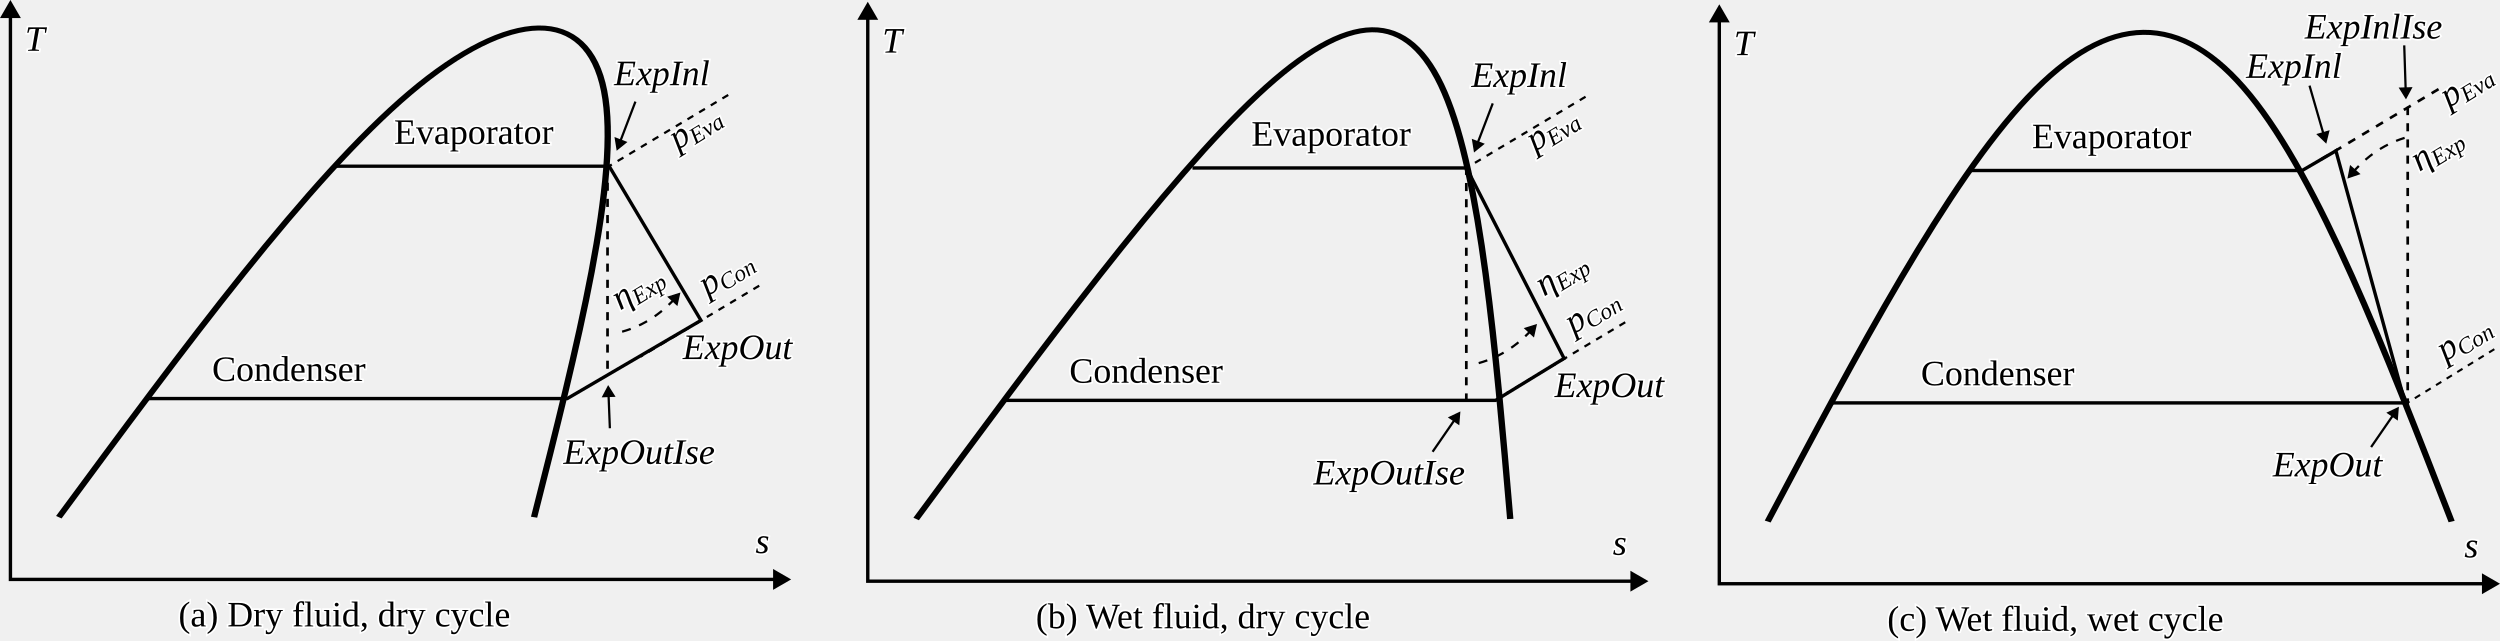
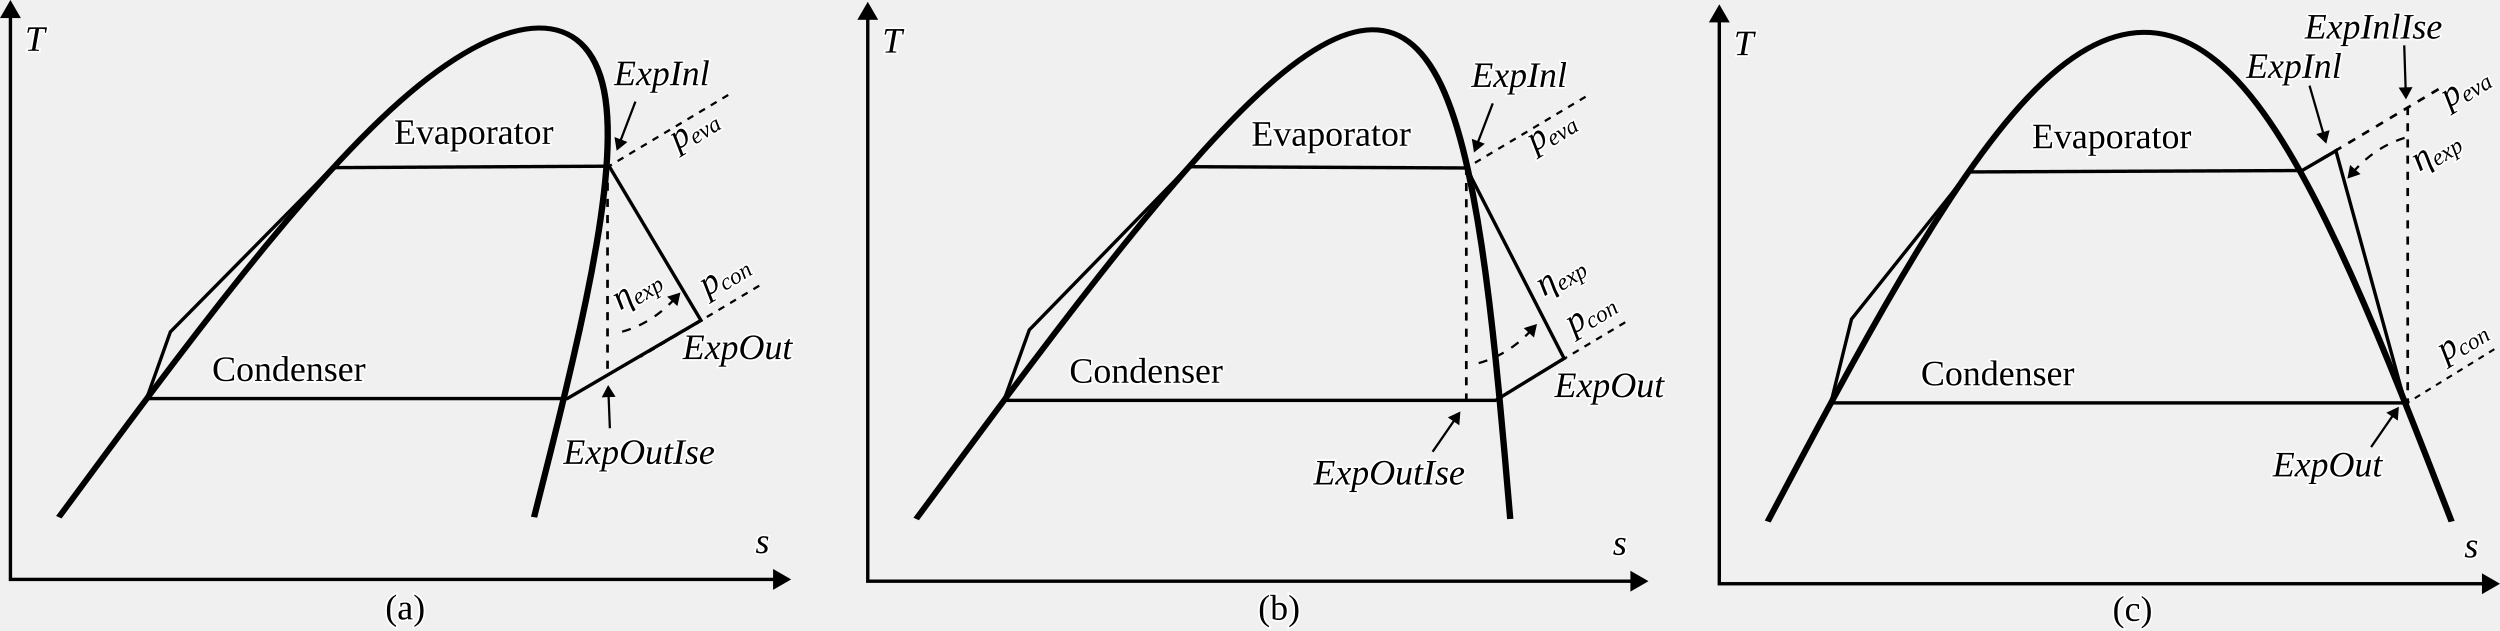
- <svg xmlns="http://www.w3.org/2000/svg" width="221.185mm" height="56.643mm" viewBox="0 0 221.185 56.643" version="1.1" id="svg1">
+ <svg xmlns="http://www.w3.org/2000/svg" width="221.185mm" height="55.76mm" viewBox="0 0 221.185 55.76" version="1.1" id="svg1">
  <defs id="defs1">
    <marker style="overflow:visible" id="Triangle-4" refX="0" refY="0" orient="auto-start-reverse" markerWidth="1" markerHeight="1" viewBox="0 0 1 1" preserveAspectRatio="xMidYMid">
      <path transform="scale(0.5)" style="fill:context-stroke;fill-rule:evenodd;stroke:context-stroke;stroke-width:1pt" d="M 5.77,0 -2.88,5 V -5 Z" id="path135-9" />
    </marker>
    <marker style="overflow:visible" id="Triangle-8-9" refX="0" refY="0" orient="auto-start-reverse" markerWidth="1" markerHeight="1" viewBox="0 0 1 1" preserveAspectRatio="xMidYMid">
      <path transform="scale(0.5)" style="fill:context-stroke;fill-rule:evenodd;stroke:context-stroke;stroke-width:1pt" d="M 5.77,0 -2.88,5 V -5 Z" id="path135-0-0" />
    </marker>
    <marker style="overflow:visible" id="Triangle-8-9-3" refX="0" refY="0" orient="auto-start-reverse" markerWidth="1" markerHeight="1" viewBox="0 0 1 1" preserveAspectRatio="xMidYMid">
      <path transform="scale(0.5)" style="fill:context-stroke;fill-rule:evenodd;stroke:context-stroke;stroke-width:1pt" d="M 5.77,0 -2.88,5 V -5 Z" id="path135-0-0-7" />
    </marker>
    <marker style="overflow:visible" id="Triangle-8-9-7" refX="0" refY="0" orient="auto-start-reverse" markerWidth="1" markerHeight="1" viewBox="0 0 1 1" preserveAspectRatio="xMidYMid">
      <path transform="scale(0.5)" style="fill:context-stroke;fill-rule:evenodd;stroke:context-stroke;stroke-width:1pt" d="M 5.77,0 -2.88,5 V -5 Z" id="path135-0-0-1" />
    </marker>
    <marker style="overflow:visible" id="Triangle-4-4" refX="0" refY="0" orient="auto-start-reverse" markerWidth="1" markerHeight="1" viewBox="0 0 1 1" preserveAspectRatio="xMidYMid">
      <path transform="scale(0.5)" style="fill:context-stroke;fill-rule:evenodd;stroke:context-stroke;stroke-width:1pt" d="M 5.77,0 -2.88,5 V -5 Z" id="path135-9-5" />
    </marker>
    <marker style="overflow:visible" id="Triangle-8-9-9" refX="0" refY="0" orient="auto-start-reverse" markerWidth="1" markerHeight="1" viewBox="0 0 1 1" preserveAspectRatio="xMidYMid">
      <path transform="scale(0.5)" style="fill:context-stroke;fill-rule:evenodd;stroke:context-stroke;stroke-width:1pt" d="M 5.77,0 -2.88,5 V -5 Z" id="path135-0-0-8" />
    </marker>
    <marker style="overflow:visible" id="Triangle-8-9-3-8" refX="0" refY="0" orient="auto-start-reverse" markerWidth="1" markerHeight="1" viewBox="0 0 1 1" preserveAspectRatio="xMidYMid">
      <path transform="scale(0.5)" style="fill:context-stroke;fill-rule:evenodd;stroke:context-stroke;stroke-width:1pt" d="M 5.77,0 -2.88,5 V -5 Z" id="path135-0-0-7-8" />
    </marker>
    <marker style="overflow:visible" id="Triangle-8-9-7-41" refX="0" refY="0" orient="auto-start-reverse" markerWidth="1" markerHeight="1" viewBox="0 0 1 1" preserveAspectRatio="xMidYMid">
      <path transform="scale(0.5)" style="fill:context-stroke;fill-rule:evenodd;stroke:context-stroke;stroke-width:1pt" d="M 5.77,0 -2.88,5 V -5 Z" id="path135-0-0-1-8" />
    </marker>
    <marker style="overflow:visible" id="Triangle-8-9-7-41-3" refX="0" refY="0" orient="auto-start-reverse" markerWidth="1" markerHeight="1" viewBox="0 0 1 1" preserveAspectRatio="xMidYMid">
      <path transform="scale(0.5)" style="fill:context-stroke;fill-rule:evenodd;stroke:context-stroke;stroke-width:1pt" d="M 5.77,0 -2.88,5 V -5 Z" id="path135-0-0-1-8-9" />
    </marker>
    <marker style="overflow:visible" id="Triangle-4-4-5" refX="0" refY="0" orient="auto-start-reverse" markerWidth="1" markerHeight="1" viewBox="0 0 1 1" preserveAspectRatio="xMidYMid">
      <path transform="scale(0.5)" style="fill:context-stroke;fill-rule:evenodd;stroke:context-stroke;stroke-width:1pt" d="M 5.77,0 -2.88,5 V -5 Z" id="path135-9-5-3" />
    </marker>
    <marker style="overflow:visible" id="Triangle-8-9-9-1" refX="0" refY="0" orient="auto-start-reverse" markerWidth="1" markerHeight="1" viewBox="0 0 1 1" preserveAspectRatio="xMidYMid">
      <path transform="scale(0.5)" style="fill:context-stroke;fill-rule:evenodd;stroke:context-stroke;stroke-width:1pt" d="M 5.77,0 -2.88,5 V -5 Z" id="path135-0-0-8-2" />
    </marker>
    <marker style="overflow:visible" id="Triangle-8-9-3-8-6" refX="0" refY="0" orient="auto-start-reverse" markerWidth="1" markerHeight="1" viewBox="0 0 1 1" preserveAspectRatio="xMidYMid">
      <path transform="scale(0.5)" style="fill:context-stroke;fill-rule:evenodd;stroke:context-stroke;stroke-width:1pt" d="M 5.77,0 -2.88,5 V -5 Z" id="path135-0-0-7-8-9" />
    </marker>
    <marker style="overflow:visible" id="Triangle-8-9-3-8-6-3" refX="0" refY="0" orient="auto-start-reverse" markerWidth="1" markerHeight="1" viewBox="0 0 1 1" preserveAspectRatio="xMidYMid">
      <path transform="scale(0.5)" style="fill:context-stroke;fill-rule:evenodd;stroke:context-stroke;stroke-width:1pt" d="M 5.77,0 -2.88,5 V -5 Z" id="path135-0-0-7-8-9-1" />
    </marker>
  </defs>
  <g id="layer1" transform="translate(-6.530186,-151.449)">
    <path style="fill:none;stroke:#000000;stroke-width:0.3;stroke-dasharray:none;stroke-opacity:1;marker-start:url(#Triangle-4);marker-end:url(#Triangle-4)" d="m 7.453,152.514 v 50.198 H 75.46" id="path5" />
    <path style="fill:none;stroke:#000000;stroke-width:0.43;stroke-dasharray:none;stroke-opacity:1" d="M 58.842,105.848 C 67.296,91.306 75.75,76.765 82.57,69.438 89.39,62.111 94.575,61.998 95.702,69.269 96.83,76.54 93.899,91.194 90.968,105.848" id="path6" transform="matrix(1.308799,0,0,1.031285,-65.27745,88.04906)" />
    <text xml:space="preserve" style="font-style:normal;font-variant:normal;font-weight:normal;font-stretch:normal;font-size:3.175px;font-family:'Times New Roman';-inkscape-font-specification:'Times New Roman, Normal';font-variant-ligatures:normal;font-variant-caps:normal;font-variant-numeric:normal;font-variant-east-asian:normal;fill:#000000;fill-opacity:1;stroke:#ffffff;stroke-width:0.3;stroke-dasharray:none;stroke-opacity:1;paint-order:stroke fill markers" x="41.396" y="164.182" id="text6-55">
      <tspan id="tspan6-4" style="font-style:normal;font-variant:normal;font-weight:normal;font-stretch:normal;font-size:3.175px;font-family:'Times New Roman';-inkscape-font-specification:'Times New Roman, Normal';font-variant-ligatures:normal;font-variant-caps:normal;font-variant-numeric:normal;font-variant-east-asian:normal;fill:#000000;fill-opacity:1;stroke:#ffffff;stroke-width:0.3;stroke-dasharray:none;stroke-opacity:1;paint-order:stroke fill markers" x="41.396" y="164.182">Evaporator</tspan>
    </text>
-     <text xml:space="preserve" style="font-style:normal;font-variant:normal;font-weight:normal;font-stretch:normal;font-size:3.175px;font-family:'Times New Roman';-inkscape-font-specification:'Times New Roman, Normal';font-variant-ligatures:normal;font-variant-caps:normal;font-variant-numeric:normal;font-variant-east-asian:normal;fill:#000000;fill-opacity:1;stroke:#ffffff;stroke-width:0.3;stroke-dasharray:none;stroke-opacity:1;paint-order:stroke fill markers" x="22.319" y="206.874" id="text6-55-5">
-       <tspan id="tspan6-4-0" style="font-style:normal;font-variant:normal;font-weight:normal;font-stretch:normal;font-size:3.175px;font-family:'Times New Roman';-inkscape-font-specification:'Times New Roman, Normal';font-variant-ligatures:normal;font-variant-caps:normal;font-variant-numeric:normal;font-variant-east-asian:normal;fill:#000000;fill-opacity:1;stroke:#ffffff;stroke-width:0.3;stroke-dasharray:none;stroke-opacity:1;paint-order:stroke fill markers" x="22.319" y="206.874">(a) Dry fluid, dry cycle</tspan>
+     <text xml:space="preserve" style="font-style:normal;font-variant:normal;font-weight:normal;font-stretch:normal;font-size:3.175px;font-family:'Times New Roman';-inkscape-font-specification:'Times New Roman, Normal';font-variant-ligatures:normal;font-variant-caps:normal;font-variant-numeric:normal;font-variant-east-asian:normal;fill:#000000;fill-opacity:1;stroke:#ffffff;stroke-width:0.3;stroke-dasharray:none;stroke-opacity:1;paint-order:stroke fill markers" x="40.616" y="206.248" id="text6-55-5">
+       <tspan id="tspan6-4-0" style="font-style:normal;font-variant:normal;font-weight:normal;font-stretch:normal;font-size:3.175px;font-family:'Times New Roman';-inkscape-font-specification:'Times New Roman, Normal';font-variant-ligatures:normal;font-variant-caps:normal;font-variant-numeric:normal;font-variant-east-asian:normal;fill:#000000;fill-opacity:1;stroke:#ffffff;stroke-width:0.3;stroke-dasharray:none;stroke-opacity:1;paint-order:stroke fill markers" x="40.616" y="206.248">(a)</tspan>
    </text>
    <text xml:space="preserve" style="font-style:normal;font-variant:normal;font-weight:normal;font-stretch:normal;font-size:3.175px;font-family:'Times New Roman';-inkscape-font-specification:'Times New Roman, Normal';font-variant-ligatures:normal;font-variant-caps:normal;font-variant-numeric:normal;font-variant-east-asian:normal;fill:#000000;fill-opacity:1;stroke:#ffffff;stroke-width:0.3;stroke-dasharray:none;stroke-opacity:1;paint-order:stroke fill markers" x="25.295" y="185.153" id="text6-55-3">
      <tspan id="tspan6-4-9" style="font-style:normal;font-variant:normal;font-weight:normal;font-stretch:normal;font-size:3.175px;font-family:'Times New Roman';-inkscape-font-specification:'Times New Roman, Normal';font-variant-ligatures:normal;font-variant-caps:normal;font-variant-numeric:normal;font-variant-east-asian:normal;fill:#000000;fill-opacity:1;stroke:#ffffff;stroke-width:0.3;stroke-dasharray:none;stroke-opacity:1;paint-order:stroke fill markers" x="25.295" y="185.153">Condenser</tspan>
    </text>
    <text xml:space="preserve" style="font-style:italic;font-variant:normal;font-weight:normal;font-stretch:normal;font-size:3.175px;font-family:'Times New Roman';-inkscape-font-specification:'Times New Roman, Italic';font-variant-ligatures:normal;font-variant-caps:normal;font-variant-numeric:normal;font-variant-east-asian:normal;fill:#000000;fill-opacity:1;stroke:#ffffff;stroke-width:0.3;stroke-dasharray:none;stroke-opacity:1;paint-order:stroke fill markers" x="8.739" y="155.946" id="text6-5-1">
      <tspan id="tspan9" x="8.739" y="155.946">T</tspan>
    </text>
    <text xml:space="preserve" style="font-style:italic;font-variant:normal;font-weight:normal;font-stretch:normal;font-size:3.175px;font-family:'Times New Roman';-inkscape-font-specification:'Times New Roman, Italic';font-variant-ligatures:normal;font-variant-caps:normal;font-variant-numeric:normal;font-variant-east-asian:normal;fill:#000000;fill-opacity:1;stroke:#ffffff;stroke-width:0.3;stroke-dasharray:none;stroke-opacity:1;paint-order:stroke fill markers" x="-29.57" y="175.16" id="text6-5-1-8-4-7-3" transform="rotate(-31.55304)">
-       <tspan id="tspan1" x="-29.57" y="175.16">p<tspan style="font-size:65%;baseline-shift:sub;fill:#000000;fill-opacity:1;stroke:#ffffff;stroke-width:0.3;stroke-dasharray:none;stroke-opacity:1;paint-order:stroke fill markers" id="tspan2">Eva</tspan>
+       <tspan id="tspan1" x="-29.57" y="175.16">p<tspan style="font-size:65%;baseline-shift:sub;fill:#000000;fill-opacity:1;stroke:#ffffff;stroke-width:0.3;stroke-dasharray:none;stroke-opacity:1;paint-order:stroke fill markers" id="tspan2">eva</tspan>
      </tspan>
    </text>
    <text xml:space="preserve" style="font-style:italic;font-variant:normal;font-weight:normal;font-stretch:normal;font-size:3.175px;font-family:'Times New Roman';-inkscape-font-specification:'Times New Roman, Italic';font-variant-ligatures:normal;font-variant-caps:normal;font-variant-numeric:normal;font-variant-east-asian:normal;fill:#000000;fill-opacity:1;stroke:#ffffff;stroke-width:0.3;stroke-dasharray:none;stroke-opacity:1;paint-order:stroke fill markers" x="-34.096" y="187.577" id="text6-5-1-8-4-7-3-4" transform="rotate(-31.55304)">
-       <tspan id="tspan3" x="-34.096" y="187.577">p<tspan style="font-size:65%;baseline-shift:sub;fill:#000000;fill-opacity:1;stroke:#ffffff;stroke-width:0.3;stroke-dasharray:none;stroke-opacity:1;paint-order:stroke fill markers" id="tspan4">Con</tspan>
+       <tspan id="tspan3" x="-34.096" y="187.577">p<tspan style="font-size:65%;baseline-shift:sub;fill:#000000;fill-opacity:1;stroke:#ffffff;stroke-width:0.3;stroke-dasharray:none;stroke-opacity:1;paint-order:stroke fill markers" id="tspan4">con</tspan>
      </tspan>
    </text>
    <text xml:space="preserve" style="font-style:italic;font-variant:normal;font-weight:normal;font-stretch:normal;font-size:3.175px;font-family:'Times New Roman';-inkscape-font-specification:'Times New Roman, Italic';font-variant-ligatures:normal;font-variant-caps:normal;font-variant-numeric:normal;font-variant-east-asian:normal;fill:#000000;fill-opacity:1;stroke:#ffffff;stroke-width:0.3;stroke-dasharray:none;stroke-opacity:1;paint-order:stroke fill markers" x="-41.31" y="184.607" id="text6-5-1-8-4-7-3-4-8" transform="rotate(-31.55304)">
-       <tspan id="tspan14" x="-41.31" y="184.607">η<tspan style="font-size:65%;baseline-shift:sub;fill:#000000;fill-opacity:1;stroke:#ffffff;stroke-width:0.3;stroke-dasharray:none;stroke-opacity:1;paint-order:stroke fill markers" id="tspan15">Exp</tspan>
+       <tspan id="tspan14" x="-41.31" y="184.607">η<tspan style="font-size:65%;baseline-shift:sub;fill:#000000;fill-opacity:1;stroke:#ffffff;stroke-width:0.3;stroke-dasharray:none;stroke-opacity:1;paint-order:stroke fill markers" id="tspan15">exp</tspan>
      </tspan>
    </text>
    <text xml:space="preserve" style="font-style:italic;font-variant:normal;font-weight:normal;font-stretch:normal;font-size:3.175px;font-family:'Times New Roman';-inkscape-font-specification:'Times New Roman, Italic';font-variant-ligatures:normal;font-variant-caps:normal;font-variant-numeric:normal;font-variant-east-asian:normal;fill:#000000;fill-opacity:1;stroke:#ffffff;stroke-width:0.3;stroke-dasharray:none;stroke-opacity:1;paint-order:stroke fill markers" x="73.371" y="200.382" id="text6-5-1-6">
      <tspan id="tspan10" x="73.371" y="200.382">s</tspan>
    </text>
    <path style="fill:none;stroke:#000000;stroke-width:0.239;stroke-dasharray:0.716, 0.716;stroke-dashoffset:0" d="m 60.281,166.178 v 18.592" id="path3" />
    <path style="fill:none;stroke:#000000;stroke-width:0.2;stroke-dasharray:0.6, 0.6;stroke-dashoffset:0" d="m 73.702,176.726 -10.514,6.283" id="path3-4-7" />
    <path style="fill:none;stroke:#000000;stroke-width:0.2;stroke-dasharray:0.6, 0.6;stroke-dashoffset:0" d="m 70.959,159.85 -10.514,6.283" id="path3-4-7-0" />
-     <path style="fill:none;stroke:#000000;stroke-width:0.3;stroke-dasharray:none;stroke-opacity:1" d="m 36.181,166.153 h 24.244 l 8.121,13.643 -11.828,6.916 H 19.503" id="path4" />
+     <path style="fill:none;stroke:#000000;stroke-width:0.3;stroke-dasharray:none;stroke-opacity:1" d="m 19.503,186.712 2.101,-5.9 14.35,-14.531 24.471,-0.128 8.121,13.643 -11.828,6.916 H 19.503" id="path4" />
    <text xml:space="preserve" style="font-style:normal;font-variant:normal;font-weight:normal;font-stretch:normal;font-size:3.175px;font-family:'Times New Roman';-inkscape-font-specification:'Times New Roman, Normal';font-variant-ligatures:normal;font-variant-caps:normal;font-variant-numeric:normal;font-variant-east-asian:normal;fill:#000000;fill-opacity:1;stroke:#ffffff;stroke-width:0.3;stroke-dasharray:none;stroke-opacity:1;paint-order:stroke fill markers" x="66.932" y="183.216" id="text6-8">
      <tspan id="tspan7" style="font-style:italic;fill:#000000;fill-opacity:1;stroke:#ffffff;stroke-width:0.3;stroke-dasharray:none;stroke-opacity:1;paint-order:stroke fill markers" x="66.932" y="183.216">ExpOut</tspan>
    </text>
    <text xml:space="preserve" style="font-style:normal;font-variant:normal;font-weight:normal;font-stretch:normal;font-size:3.175px;font-family:'Times New Roman';-inkscape-font-specification:'Times New Roman, Normal';font-variant-ligatures:normal;font-variant-caps:normal;font-variant-numeric:normal;font-variant-east-asian:normal;fill:#000000;fill-opacity:1;stroke:#ffffff;stroke-width:0.3;stroke-dasharray:none;stroke-opacity:1;paint-order:stroke fill markers" x="60.854" y="158.984" id="text6-8-0">
      <tspan id="tspan7-62" style="font-style:italic;fill:#000000;fill-opacity:1;stroke:#ffffff;stroke-width:0.3;stroke-dasharray:none;stroke-opacity:1;paint-order:stroke fill markers" x="60.854" y="158.984">ExpInl</tspan>
    </text>
    <text xml:space="preserve" style="font-style:normal;font-variant:normal;font-weight:normal;font-stretch:normal;font-size:3.175px;font-family:'Times New Roman';-inkscape-font-specification:'Times New Roman, Normal';font-variant-ligatures:normal;font-variant-caps:normal;font-variant-numeric:normal;font-variant-east-asian:normal;fill:#000000;fill-opacity:1;stroke:#ffffff;stroke-width:0.3;stroke-dasharray:none;stroke-opacity:1;paint-order:stroke fill markers" x="56.37" y="192.49" id="text6-8-2">
      <tspan id="tspan7-6" style="font-style:italic;fill:#000000;fill-opacity:1;stroke:#ffffff;stroke-width:0.3;stroke-dasharray:none;stroke-opacity:1;paint-order:stroke fill markers" x="56.37" y="192.49">ExpOutIse</tspan>
    </text>
    <path style="fill:none;stroke:#000000;stroke-width:0.2;stroke-dasharray:none;stroke-dashoffset:0;stroke-opacity:1;marker-start:url(#Triangle-8-9)" d="m 60.364,186.227 0.124,3.111" id="path17-7-7-8" />
    <path style="fill:none;stroke:#000000;stroke-width:0.2;stroke-dasharray:0.8, 0.8;stroke-dashoffset:0;stroke-opacity:1;marker-start:url(#Triangle-8-9-7)" d="m 66.25,177.853 c -1.616,1.758 -3.431,2.721 -5.39,3.111" id="path17-7-7-8-9" />
    <path style="fill:none;stroke:#000000;stroke-width:0.2;stroke-dasharray:0.8, 0.8;stroke-dashoffset:0;stroke-opacity:1;marker-start:url(#Triangle-8-9-7-41)" d="m 142.035,180.634 c -1.616,1.758 -3.431,2.721 -5.39,3.111" id="path17-7-7-8-9-6" />
    <path style="fill:none;stroke:#000000;stroke-width:0.2;stroke-dasharray:none;stroke-dashoffset:0;stroke-opacity:1;marker-start:url(#Triangle-8-9-3)" d="m 61.343,164.123 1.406,-3.684" id="path17-7-7-8-3" />
    <path style="fill:none;stroke:#000000;stroke-width:0.3;stroke-dasharray:none;stroke-opacity:1;marker-start:url(#Triangle-4-4);marker-end:url(#Triangle-4-4)" d="m 83.305,152.671 v 50.198 h 68.006" id="path5-4" />
    <path style="fill:none;stroke:#000000;stroke-width:0.43;stroke-dasharray:none;stroke-opacity:1" d="m 58.842,105.848 c 8.454,-14.541 16.909,-29.083 23.108,-36.41 6.199,-7.327 10.144,-7.44 12.61,-0.169 2.466,7.271 3.454,21.925 4.442,36.579" id="path6-7" transform="matrix(1.308799,0,0,1.031285,10.5738,88.20584)" />
    <text xml:space="preserve" style="font-style:normal;font-variant:normal;font-weight:normal;font-stretch:normal;font-size:3.175px;font-family:'Times New Roman';-inkscape-font-specification:'Times New Roman, Normal';font-variant-ligatures:normal;font-variant-caps:normal;font-variant-numeric:normal;font-variant-east-asian:normal;fill:#000000;fill-opacity:1;stroke:#ffffff;stroke-width:0.3;stroke-dasharray:none;stroke-opacity:1;paint-order:stroke fill markers" x="117.247" y="164.339" id="text6-55-0">
      <tspan id="tspan6-4-4" style="font-style:normal;font-variant:normal;font-weight:normal;font-stretch:normal;font-size:3.175px;font-family:'Times New Roman';-inkscape-font-specification:'Times New Roman, Normal';font-variant-ligatures:normal;font-variant-caps:normal;font-variant-numeric:normal;font-variant-east-asian:normal;fill:#000000;fill-opacity:1;stroke:#ffffff;stroke-width:0.3;stroke-dasharray:none;stroke-opacity:1;paint-order:stroke fill markers" x="117.247" y="164.339">Evaporator</tspan>
    </text>
-     <text xml:space="preserve" style="font-style:normal;font-variant:normal;font-weight:normal;font-stretch:normal;font-size:3.175px;font-family:'Times New Roman';-inkscape-font-specification:'Times New Roman, Normal';font-variant-ligatures:normal;font-variant-caps:normal;font-variant-numeric:normal;font-variant-east-asian:normal;fill:#000000;fill-opacity:1;stroke:#ffffff;stroke-width:0.3;stroke-dasharray:none;stroke-opacity:1;paint-order:stroke fill markers" x="98.17" y="207.031" id="text6-55-5-0">
-       <tspan id="tspan6-4-0-6" style="font-style:normal;font-variant:normal;font-weight:normal;font-stretch:normal;font-size:3.175px;font-family:'Times New Roman';-inkscape-font-specification:'Times New Roman, Normal';font-variant-ligatures:normal;font-variant-caps:normal;font-variant-numeric:normal;font-variant-east-asian:normal;fill:#000000;fill-opacity:1;stroke:#ffffff;stroke-width:0.3;stroke-dasharray:none;stroke-opacity:1;paint-order:stroke fill markers" x="98.17" y="207.031">(b) Wet fluid, dry cycle</tspan>
+     <text xml:space="preserve" style="font-style:normal;font-variant:normal;font-weight:normal;font-stretch:normal;font-size:3.175px;font-family:'Times New Roman';-inkscape-font-specification:'Times New Roman, Normal';font-variant-ligatures:normal;font-variant-caps:normal;font-variant-numeric:normal;font-variant-east-asian:normal;fill:#000000;fill-opacity:1;stroke:#ffffff;stroke-width:0.3;stroke-dasharray:none;stroke-opacity:1;paint-order:stroke fill markers" x="117.846" y="206.279" id="text6-55-5-0">
+       <tspan id="tspan6-4-0-6" style="font-style:normal;font-variant:normal;font-weight:normal;font-stretch:normal;font-size:3.175px;font-family:'Times New Roman';-inkscape-font-specification:'Times New Roman, Normal';font-variant-ligatures:normal;font-variant-caps:normal;font-variant-numeric:normal;font-variant-east-asian:normal;fill:#000000;fill-opacity:1;stroke:#ffffff;stroke-width:0.3;stroke-dasharray:none;stroke-opacity:1;paint-order:stroke fill markers" x="117.846" y="206.279">(b)</tspan>
    </text>
    <text xml:space="preserve" style="font-style:normal;font-variant:normal;font-weight:normal;font-stretch:normal;font-size:3.175px;font-family:'Times New Roman';-inkscape-font-specification:'Times New Roman, Normal';font-variant-ligatures:normal;font-variant-caps:normal;font-variant-numeric:normal;font-variant-east-asian:normal;fill:#000000;fill-opacity:1;stroke:#ffffff;stroke-width:0.3;stroke-dasharray:none;stroke-opacity:1;paint-order:stroke fill markers" x="101.146" y="185.31" id="text6-55-3-5">
      <tspan id="tspan6-4-9-3" style="font-style:normal;font-variant:normal;font-weight:normal;font-stretch:normal;font-size:3.175px;font-family:'Times New Roman';-inkscape-font-specification:'Times New Roman, Normal';font-variant-ligatures:normal;font-variant-caps:normal;font-variant-numeric:normal;font-variant-east-asian:normal;fill:#000000;fill-opacity:1;stroke:#ffffff;stroke-width:0.3;stroke-dasharray:none;stroke-opacity:1;paint-order:stroke fill markers" x="101.146" y="185.31">Condenser</tspan>
    </text>
    <text xml:space="preserve" style="font-style:italic;font-variant:normal;font-weight:normal;font-stretch:normal;font-size:3.175px;font-family:'Times New Roman';-inkscape-font-specification:'Times New Roman, Italic';font-variant-ligatures:normal;font-variant-caps:normal;font-variant-numeric:normal;font-variant-east-asian:normal;fill:#000000;fill-opacity:1;stroke:#ffffff;stroke-width:0.3;stroke-dasharray:none;stroke-opacity:1;paint-order:stroke fill markers" x="84.591" y="156.103" id="text6-5-1-8">
      <tspan id="tspan9-5" x="84.591" y="156.103">T</tspan>
    </text>
    <text xml:space="preserve" style="font-style:italic;font-variant:normal;font-weight:normal;font-stretch:normal;font-size:3.175px;font-family:'Times New Roman';-inkscape-font-specification:'Times New Roman, Italic';font-variant-ligatures:normal;font-variant-caps:normal;font-variant-numeric:normal;font-variant-east-asian:normal;fill:#000000;fill-opacity:1;stroke:#ffffff;stroke-width:0.3;stroke-dasharray:none;stroke-opacity:1;paint-order:stroke fill markers" x="34.985" y="214.985" id="text6-5-1-8-4-7-3-1" transform="rotate(-31.55304)">
-       <tspan id="tspan1-2" x="34.985" y="214.985">p<tspan style="font-size:65%;baseline-shift:sub;fill:#000000;fill-opacity:1;stroke:#ffffff;stroke-width:0.3;stroke-dasharray:none;stroke-opacity:1;paint-order:stroke fill markers" id="tspan2-4">Eva</tspan>
+       <tspan id="tspan1-2" x="34.985" y="214.985">p<tspan style="font-size:65%;baseline-shift:sub;fill:#000000;fill-opacity:1;stroke:#ffffff;stroke-width:0.3;stroke-dasharray:none;stroke-opacity:1;paint-order:stroke fill markers" id="tspan2-4">eva</tspan>
      </tspan>
    </text>
    <text xml:space="preserve" style="font-style:italic;font-variant:normal;font-weight:normal;font-stretch:normal;font-size:3.175px;font-family:'Times New Roman';-inkscape-font-specification:'Times New Roman, Italic';font-variant-ligatures:normal;font-variant-caps:normal;font-variant-numeric:normal;font-variant-east-asian:normal;fill:#000000;fill-opacity:1;stroke:#ffffff;stroke-width:0.3;stroke-dasharray:none;stroke-opacity:1;paint-order:stroke fill markers" x="29.438" y="230.537" id="text6-5-1-8-4-7-3-4-6" transform="rotate(-31.55304)">
-       <tspan id="tspan3-7" x="29.438" y="230.537">p<tspan style="font-size:65%;baseline-shift:sub;fill:#000000;fill-opacity:1;stroke:#ffffff;stroke-width:0.3;stroke-dasharray:none;stroke-opacity:1;paint-order:stroke fill markers" id="tspan4-5">Con</tspan>
+       <tspan id="tspan3-7" x="29.438" y="230.537">p<tspan style="font-size:65%;baseline-shift:sub;fill:#000000;fill-opacity:1;stroke:#ffffff;stroke-width:0.3;stroke-dasharray:none;stroke-opacity:1;paint-order:stroke fill markers" id="tspan4-5">con</tspan>
      </tspan>
    </text>
    <text xml:space="preserve" style="font-style:italic;font-variant:normal;font-weight:normal;font-stretch:normal;font-size:3.175px;font-family:'Times New Roman';-inkscape-font-specification:'Times New Roman, Italic';font-variant-ligatures:normal;font-variant-caps:normal;font-variant-numeric:normal;font-variant-east-asian:normal;fill:#000000;fill-opacity:1;stroke:#ffffff;stroke-width:0.3;stroke-dasharray:none;stroke-opacity:1;paint-order:stroke fill markers" x="28.985" y="226.325" id="text6-5-1-8-4-7-3-4-8-5" transform="rotate(-31.55304)">
-       <tspan id="tspan14-0" x="28.985" y="226.325">η<tspan style="font-size:65%;baseline-shift:sub;fill:#000000;fill-opacity:1;stroke:#ffffff;stroke-width:0.3;stroke-dasharray:none;stroke-opacity:1;paint-order:stroke fill markers" id="tspan15-5">Exp</tspan>
+       <tspan id="tspan14-0" x="28.985" y="226.325">η<tspan style="font-size:65%;baseline-shift:sub;fill:#000000;fill-opacity:1;stroke:#ffffff;stroke-width:0.3;stroke-dasharray:none;stroke-opacity:1;paint-order:stroke fill markers" id="tspan15-5">exp</tspan>
      </tspan>
    </text>
    <text xml:space="preserve" style="font-style:italic;font-variant:normal;font-weight:normal;font-stretch:normal;font-size:3.175px;font-family:'Times New Roman';-inkscape-font-specification:'Times New Roman, Italic';font-variant-ligatures:normal;font-variant-caps:normal;font-variant-numeric:normal;font-variant-east-asian:normal;fill:#000000;fill-opacity:1;stroke:#ffffff;stroke-width:0.3;stroke-dasharray:none;stroke-opacity:1;paint-order:stroke fill markers" x="149.222" y="200.538" id="text6-5-1-6-2">
      <tspan id="tspan10-0" x="149.222" y="200.538">s</tspan>
    </text>
    <path style="fill:none;stroke:#000000;stroke-width:0.239;stroke-dasharray:0.716, 0.716;stroke-dashoffset:0" d="m 136.261,166.207 v 20.644" id="path3-7" />
    <path style="fill:none;stroke:#000000;stroke-width:0.2;stroke-dasharray:0.6, 0.6;stroke-dashoffset:0" d="m 150.322,179.96 -10.514,6.283" id="path3-4-7-7" />
    <path style="fill:none;stroke:#000000;stroke-width:0.2;stroke-dasharray:0.6, 0.6;stroke-dashoffset:0" d="m 146.811,160.007 -10.514,6.283" id="path3-4-7-0-9" />
-     <path style="fill:none;stroke:#000000;stroke-width:0.3;stroke-dasharray:none;stroke-opacity:1" d="m 112.032,166.31 h 24.244 l 8.634,16.849 -6.058,3.711 H 95.354" id="path4-7" />
+     <path style="fill:none;stroke:#000000;stroke-width:0.3;stroke-dasharray:none;stroke-opacity:1" d="m 95.354,186.869 2.24,-6.228 14.081,-14.442 24.601,0.111 8.634,16.849 -6.058,3.711 H 95.354" id="path4-7" />
    <text xml:space="preserve" style="font-style:normal;font-variant:normal;font-weight:normal;font-stretch:normal;font-size:3.175px;font-family:'Times New Roman';-inkscape-font-specification:'Times New Roman, Normal';font-variant-ligatures:normal;font-variant-caps:normal;font-variant-numeric:normal;font-variant-east-asian:normal;fill:#000000;fill-opacity:1;stroke:#ffffff;stroke-width:0.3;stroke-dasharray:none;stroke-opacity:1;paint-order:stroke fill markers" x="144.065" y="186.578" id="text6-8-5">
      <tspan id="tspan7-3" style="font-style:italic;fill:#000000;fill-opacity:1;stroke:#ffffff;stroke-width:0.3;stroke-dasharray:none;stroke-opacity:1;paint-order:stroke fill markers" x="144.065" y="186.578">ExpOut</tspan>
    </text>
    <text xml:space="preserve" style="font-style:normal;font-variant:normal;font-weight:normal;font-stretch:normal;font-size:3.175px;font-family:'Times New Roman';-inkscape-font-specification:'Times New Roman, Normal';font-variant-ligatures:normal;font-variant-caps:normal;font-variant-numeric:normal;font-variant-east-asian:normal;fill:#000000;fill-opacity:1;stroke:#ffffff;stroke-width:0.3;stroke-dasharray:none;stroke-opacity:1;paint-order:stroke fill markers" x="136.705" y="159.14" id="text6-8-0-9">
      <tspan id="tspan7-62-9" style="font-style:italic;fill:#000000;fill-opacity:1;stroke:#ffffff;stroke-width:0.3;stroke-dasharray:none;stroke-opacity:1;paint-order:stroke fill markers" x="136.705" y="159.14">ExpInl</tspan>
    </text>
    <text xml:space="preserve" style="font-style:normal;font-variant:normal;font-weight:normal;font-stretch:normal;font-size:3.175px;font-family:'Times New Roman';-inkscape-font-specification:'Times New Roman, Normal';font-variant-ligatures:normal;font-variant-caps:normal;font-variant-numeric:normal;font-variant-east-asian:normal;fill:#000000;fill-opacity:1;stroke:#ffffff;stroke-width:0.3;stroke-dasharray:none;stroke-opacity:1;paint-order:stroke fill markers" x="122.733" y="194.314" id="text6-8-2-4">
      <tspan id="tspan7-6-9" style="font-style:italic;fill:#000000;fill-opacity:1;stroke:#ffffff;stroke-width:0.3;stroke-dasharray:none;stroke-opacity:1;paint-order:stroke fill markers" x="122.733" y="194.314">ExpOutIse</tspan>
    </text>
    <path style="fill:none;stroke:#000000;stroke-width:0.2;stroke-dasharray:none;stroke-dashoffset:0;stroke-opacity:1;marker-start:url(#Triangle-8-9-9)" d="m 135.334,188.436 -2.056,2.983" id="path17-7-7-8-1" />
    <path style="fill:none;stroke:#000000;stroke-width:0.2;stroke-dasharray:none;stroke-dashoffset:0;stroke-opacity:1;marker-start:url(#Triangle-8-9-3-8)" d="m 137.194,164.28 1.406,-3.684" id="path17-7-7-8-3-9" />
    <path style="fill:none;stroke:#000000;stroke-width:0.2;stroke-dasharray:0.8, 0.8;stroke-dashoffset:0;stroke-opacity:1;marker-start:url(#Triangle-8-9-7-41-3)" d="m 214.681,166.717 c 1.568,-1.801 3.356,-2.813 5.303,-3.257" id="path17-7-7-8-9-6-9" />
    <path style="fill:none;stroke:#000000;stroke-width:0.3;stroke-dasharray:none;stroke-opacity:1;marker-start:url(#Triangle-4-4-5);marker-end:url(#Triangle-4-4-5)" d="m 158.644,152.897 v 50.198 h 68.006" id="path5-4-0" />
    <path style="fill:none;stroke:#000000;stroke-width:0.43;stroke-dasharray:none;stroke-opacity:1" d="m 58.842,105.848 c 6.07,-14.541 12.141,-29.082 17.605,-36.41 5.465,-7.327 10.323,-7.44 14.994,-0.169 4.671,7.271 9.153,21.925 13.635,36.579" id="path6-7-6" transform="matrix(1.308799,0,0,1.031285,85.91302,88.43169)" />
    <text xml:space="preserve" style="font-style:normal;font-variant:normal;font-weight:normal;font-stretch:normal;font-size:3.175px;font-family:'Times New Roman';-inkscape-font-specification:'Times New Roman, Normal';font-variant-ligatures:normal;font-variant-caps:normal;font-variant-numeric:normal;font-variant-east-asian:normal;fill:#000000;fill-opacity:1;stroke:#ffffff;stroke-width:0.3;stroke-dasharray:none;stroke-opacity:1;paint-order:stroke fill markers" x="186.303" y="164.564" id="text6-55-0-1">
      <tspan id="tspan6-4-4-7" style="font-style:normal;font-variant:normal;font-weight:normal;font-stretch:normal;font-size:3.175px;font-family:'Times New Roman';-inkscape-font-specification:'Times New Roman, Normal';font-variant-ligatures:normal;font-variant-caps:normal;font-variant-numeric:normal;font-variant-east-asian:normal;fill:#000000;fill-opacity:1;stroke:#ffffff;stroke-width:0.3;stroke-dasharray:none;stroke-opacity:1;paint-order:stroke fill markers" x="186.303" y="164.564">Evaporator</tspan>
    </text>
-     <text xml:space="preserve" style="font-style:normal;font-variant:normal;font-weight:normal;font-stretch:normal;font-size:3.175px;font-family:'Times New Roman';-inkscape-font-specification:'Times New Roman, Normal';font-variant-ligatures:normal;font-variant-caps:normal;font-variant-numeric:normal;font-variant-east-asian:normal;fill:#000000;fill-opacity:1;stroke:#ffffff;stroke-width:0.3;stroke-dasharray:none;stroke-opacity:1;paint-order:stroke fill markers" x="173.509" y="207.257" id="text6-55-5-0-3">
-       <tspan id="tspan6-4-0-6-8" style="font-style:normal;font-variant:normal;font-weight:normal;font-stretch:normal;font-size:3.175px;font-family:'Times New Roman';-inkscape-font-specification:'Times New Roman, Normal';font-variant-ligatures:normal;font-variant-caps:normal;font-variant-numeric:normal;font-variant-east-asian:normal;fill:#000000;fill-opacity:1;stroke:#ffffff;stroke-width:0.3;stroke-dasharray:none;stroke-opacity:1;paint-order:stroke fill markers" x="173.509" y="207.257">(c) Wet fluid, wet cycle</tspan>
+     <text xml:space="preserve" style="font-style:normal;font-variant:normal;font-weight:normal;font-stretch:normal;font-size:3.175px;font-family:'Times New Roman';-inkscape-font-specification:'Times New Roman, Normal';font-variant-ligatures:normal;font-variant-caps:normal;font-variant-numeric:normal;font-variant-east-asian:normal;fill:#000000;fill-opacity:1;stroke:#ffffff;stroke-width:0.3;stroke-dasharray:none;stroke-opacity:1;paint-order:stroke fill markers" x="193.436" y="206.38" id="text6-55-5-0-3">
+       <tspan id="tspan6-4-0-6-8" style="font-style:normal;font-variant:normal;font-weight:normal;font-stretch:normal;font-size:3.175px;font-family:'Times New Roman';-inkscape-font-specification:'Times New Roman, Normal';font-variant-ligatures:normal;font-variant-caps:normal;font-variant-numeric:normal;font-variant-east-asian:normal;fill:#000000;fill-opacity:1;stroke:#ffffff;stroke-width:0.3;stroke-dasharray:none;stroke-opacity:1;paint-order:stroke fill markers" x="193.436" y="206.38">(c)</tspan>
    </text>
    <text xml:space="preserve" style="font-style:normal;font-variant:normal;font-weight:normal;font-stretch:normal;font-size:3.175px;font-family:'Times New Roman';-inkscape-font-specification:'Times New Roman, Normal';font-variant-ligatures:normal;font-variant-caps:normal;font-variant-numeric:normal;font-variant-east-asian:normal;fill:#000000;fill-opacity:1;stroke:#ffffff;stroke-width:0.3;stroke-dasharray:none;stroke-opacity:1;paint-order:stroke fill markers" x="176.485" y="185.536" id="text6-55-3-5-7">
      <tspan id="tspan6-4-9-3-0" style="font-style:normal;font-variant:normal;font-weight:normal;font-stretch:normal;font-size:3.175px;font-family:'Times New Roman';-inkscape-font-specification:'Times New Roman, Normal';font-variant-ligatures:normal;font-variant-caps:normal;font-variant-numeric:normal;font-variant-east-asian:normal;fill:#000000;fill-opacity:1;stroke:#ffffff;stroke-width:0.3;stroke-dasharray:none;stroke-opacity:1;paint-order:stroke fill markers" x="176.485" y="185.536">Condenser</tspan>
    </text>
    <text xml:space="preserve" style="font-style:italic;font-variant:normal;font-weight:normal;font-stretch:normal;font-size:3.175px;font-family:'Times New Roman';-inkscape-font-specification:'Times New Roman, Italic';font-variant-ligatures:normal;font-variant-caps:normal;font-variant-numeric:normal;font-variant-east-asian:normal;fill:#000000;fill-opacity:1;stroke:#ffffff;stroke-width:0.3;stroke-dasharray:none;stroke-opacity:1;paint-order:stroke fill markers" x="159.93" y="156.329" id="text6-5-1-8-3">
      <tspan id="tspan9-5-6" x="159.93" y="156.329">T</tspan>
    </text>
    <text xml:space="preserve" style="font-style:italic;font-variant:normal;font-weight:normal;font-stretch:normal;font-size:3.175px;font-family:'Times New Roman';-inkscape-font-specification:'Times New Roman, Italic';font-variant-ligatures:normal;font-variant-caps:normal;font-variant-numeric:normal;font-variant-east-asian:normal;fill:#000000;fill-opacity:1;stroke:#ffffff;stroke-width:0.3;stroke-dasharray:none;stroke-opacity:1;paint-order:stroke fill markers" x="105.913" y="253.991" id="text6-5-1-8-4-7-3-1-9" transform="rotate(-31.55304)">
-       <tspan id="tspan1-2-1" x="105.913" y="253.991">p<tspan style="font-size:65%;baseline-shift:sub;fill:#000000;fill-opacity:1;stroke:#ffffff;stroke-width:0.3;stroke-dasharray:none;stroke-opacity:1;paint-order:stroke fill markers" id="tspan2-4-4">Eva</tspan>
+       <tspan id="tspan1-2-1" x="105.913" y="253.991">p<tspan style="font-size:65%;baseline-shift:sub;fill:#000000;fill-opacity:1;stroke:#ffffff;stroke-width:0.3;stroke-dasharray:none;stroke-opacity:1;paint-order:stroke fill markers" id="tspan2-4-4">eva</tspan>
      </tspan>
    </text>
    <text xml:space="preserve" style="font-style:italic;font-variant:normal;font-weight:normal;font-stretch:normal;font-size:3.175px;font-family:'Times New Roman';-inkscape-font-specification:'Times New Roman, Italic';font-variant-ligatures:normal;font-variant-caps:normal;font-variant-numeric:normal;font-variant-east-asian:normal;fill:#000000;fill-opacity:1;stroke:#ffffff;stroke-width:0.3;stroke-dasharray:none;stroke-opacity:1;paint-order:stroke fill markers" x="93.909" y="272.95" id="text6-5-1-8-4-7-3-4-6-1" transform="rotate(-31.55304)">
-       <tspan id="tspan3-7-4" x="93.909" y="272.95">p<tspan style="font-size:65%;baseline-shift:sub;fill:#000000;fill-opacity:1;stroke:#ffffff;stroke-width:0.3;stroke-dasharray:none;stroke-opacity:1;paint-order:stroke fill markers" id="tspan4-5-6">Con</tspan>
+       <tspan id="tspan3-7-4" x="93.909" y="272.95">p<tspan style="font-size:65%;baseline-shift:sub;fill:#000000;fill-opacity:1;stroke:#ffffff;stroke-width:0.3;stroke-dasharray:none;stroke-opacity:1;paint-order:stroke fill markers" id="tspan4-5-6">con</tspan>
      </tspan>
    </text>
    <text xml:space="preserve" style="font-style:italic;font-variant:normal;font-weight:normal;font-stretch:normal;font-size:3.175px;font-family:'Times New Roman';-inkscape-font-specification:'Times New Roman, Italic';font-variant-ligatures:normal;font-variant-caps:normal;font-variant-numeric:normal;font-variant-east-asian:normal;fill:#000000;fill-opacity:1;stroke:#ffffff;stroke-width:0.3;stroke-dasharray:none;stroke-opacity:1;paint-order:stroke fill markers" x="100.758" y="257.446" id="text6-5-1-8-4-7-3-4-8-5-1" transform="rotate(-31.55304)">
-       <tspan id="tspan14-0-0" x="100.758" y="257.446">η<tspan style="font-size:65%;baseline-shift:sub;fill:#000000;fill-opacity:1;stroke:#ffffff;stroke-width:0.3;stroke-dasharray:none;stroke-opacity:1;paint-order:stroke fill markers" id="tspan15-5-2">Exp</tspan>
+       <tspan id="tspan14-0-0" x="100.758" y="257.446">η<tspan style="font-size:65%;baseline-shift:sub;fill:#000000;fill-opacity:1;stroke:#ffffff;stroke-width:0.3;stroke-dasharray:none;stroke-opacity:1;paint-order:stroke fill markers" id="tspan15-5-2">exp</tspan>
      </tspan>
    </text>
    <text xml:space="preserve" style="font-style:italic;font-variant:normal;font-weight:normal;font-stretch:normal;font-size:3.175px;font-family:'Times New Roman';-inkscape-font-specification:'Times New Roman, Italic';font-variant-ligatures:normal;font-variant-caps:normal;font-variant-numeric:normal;font-variant-east-asian:normal;fill:#000000;fill-opacity:1;stroke:#ffffff;stroke-width:0.3;stroke-dasharray:none;stroke-opacity:1;paint-order:stroke fill markers" x="224.562" y="200.764" id="text6-5-1-6-2-4">
      <tspan id="tspan10-0-0" x="224.562" y="200.764">s</tspan>
    </text>
    <path style="fill:none;stroke:#000000;stroke-width:0.239;stroke-dasharray:0.716, 0.716;stroke-dashoffset:0" d="m 219.55,160.919 v 26.414" id="path3-7-4" />
    <path style="fill:none;stroke:#000000;stroke-width:0.184;stroke-dasharray:0.551, 0.551;stroke-dashoffset:0" d="m 227.214,182.343 -7.964,4.91" id="path3-4-7-7-3" />
    <path style="fill:none;stroke:#000000;stroke-width:0.239;stroke-dasharray:0.716, 0.716;stroke-dashoffset:0" d="m 222.278,159.335 -10.514,6.283" id="path3-4-7-0-9-1" />
-     <path style="fill:none;stroke:#000000;stroke-width:0.3;stroke-dasharray:none;stroke-opacity:1" d="m 180.832,166.536 h 29.373 l 2.992,-1.744 6.123,22.303 h -50.806" id="path4-7-7" />
+     <path style="fill:none;stroke:#000000;stroke-width:0.3;stroke-dasharray:none;stroke-opacity:1" d="m 168.514,187.095 1.828,-7.413 10.388,-13.021 29.475,-0.125 2.992,-1.744 6.123,22.303 h -50.806" id="path4-7-7" />
    <text xml:space="preserve" style="font-style:normal;font-variant:normal;font-weight:normal;font-stretch:normal;font-size:3.175px;font-family:'Times New Roman';-inkscape-font-specification:'Times New Roman, Normal';font-variant-ligatures:normal;font-variant-caps:normal;font-variant-numeric:normal;font-variant-east-asian:normal;fill:#000000;fill-opacity:1;stroke:#ffffff;stroke-width:0.3;stroke-dasharray:none;stroke-opacity:1;paint-order:stroke fill markers" x="207.608" y="193.6" id="text6-8-5-9">
      <tspan id="tspan7-3-4" style="font-style:italic;fill:#000000;fill-opacity:1;stroke:#ffffff;stroke-width:0.3;stroke-dasharray:none;stroke-opacity:1;paint-order:stroke fill markers" x="207.608" y="193.6">ExpOut</tspan>
    </text>
    <text xml:space="preserve" style="font-style:normal;font-variant:normal;font-weight:normal;font-stretch:normal;font-size:3.175px;font-family:'Times New Roman';-inkscape-font-specification:'Times New Roman, Normal';font-variant-ligatures:normal;font-variant-caps:normal;font-variant-numeric:normal;font-variant-east-asian:normal;fill:#000000;fill-opacity:1;stroke:#ffffff;stroke-width:0.3;stroke-dasharray:none;stroke-opacity:1;paint-order:stroke fill markers" x="205.249" y="158.341" id="text6-8-0-9-7">
      <tspan id="tspan7-62-9-0" style="font-style:italic;fill:#000000;fill-opacity:1;stroke:#ffffff;stroke-width:0.3;stroke-dasharray:none;stroke-opacity:1;paint-order:stroke fill markers" x="205.249" y="158.341">ExpInl</tspan>
    </text>
    <text xml:space="preserve" style="font-style:normal;font-variant:normal;font-weight:normal;font-stretch:normal;font-size:3.175px;font-family:'Times New Roman';-inkscape-font-specification:'Times New Roman, Normal';font-variant-ligatures:normal;font-variant-caps:normal;font-variant-numeric:normal;font-variant-east-asian:normal;fill:#000000;fill-opacity:1;stroke:#ffffff;stroke-width:0.3;stroke-dasharray:none;stroke-opacity:1;paint-order:stroke fill markers" x="210.437" y="154.862" id="text6-8-0-9-7-0">
      <tspan id="tspan7-62-9-0-0" style="font-style:italic;fill:#000000;fill-opacity:1;stroke:#ffffff;stroke-width:0.3;stroke-dasharray:none;stroke-opacity:1;paint-order:stroke fill markers" x="210.437" y="154.862">ExpInlIse</tspan>
    </text>
    <path style="fill:none;stroke:#000000;stroke-width:0.2;stroke-dasharray:none;stroke-dashoffset:0;stroke-opacity:1;marker-start:url(#Triangle-8-9-9-1)" d="m 218.367,188.02 -2.056,2.983" id="path17-7-7-8-1-5" />
    <path style="fill:none;stroke:#000000;stroke-width:0.2;stroke-dasharray:none;stroke-dashoffset:0;stroke-opacity:1;marker-start:url(#Triangle-8-9-3-8-6)" d="m 212.149,163.48 -1.286,-4.454" id="path17-7-7-8-3-9-2" />
    <path style="fill:none;stroke:#000000;stroke-width:0.2;stroke-dasharray:none;stroke-dashoffset:0;stroke-opacity:1;marker-start:url(#Triangle-8-9-3-8-6-3)" d="m 219.374,159.532 -0.132,-4.069" id="path17-7-7-8-3-9-2-3" />
  </g>
</svg>
